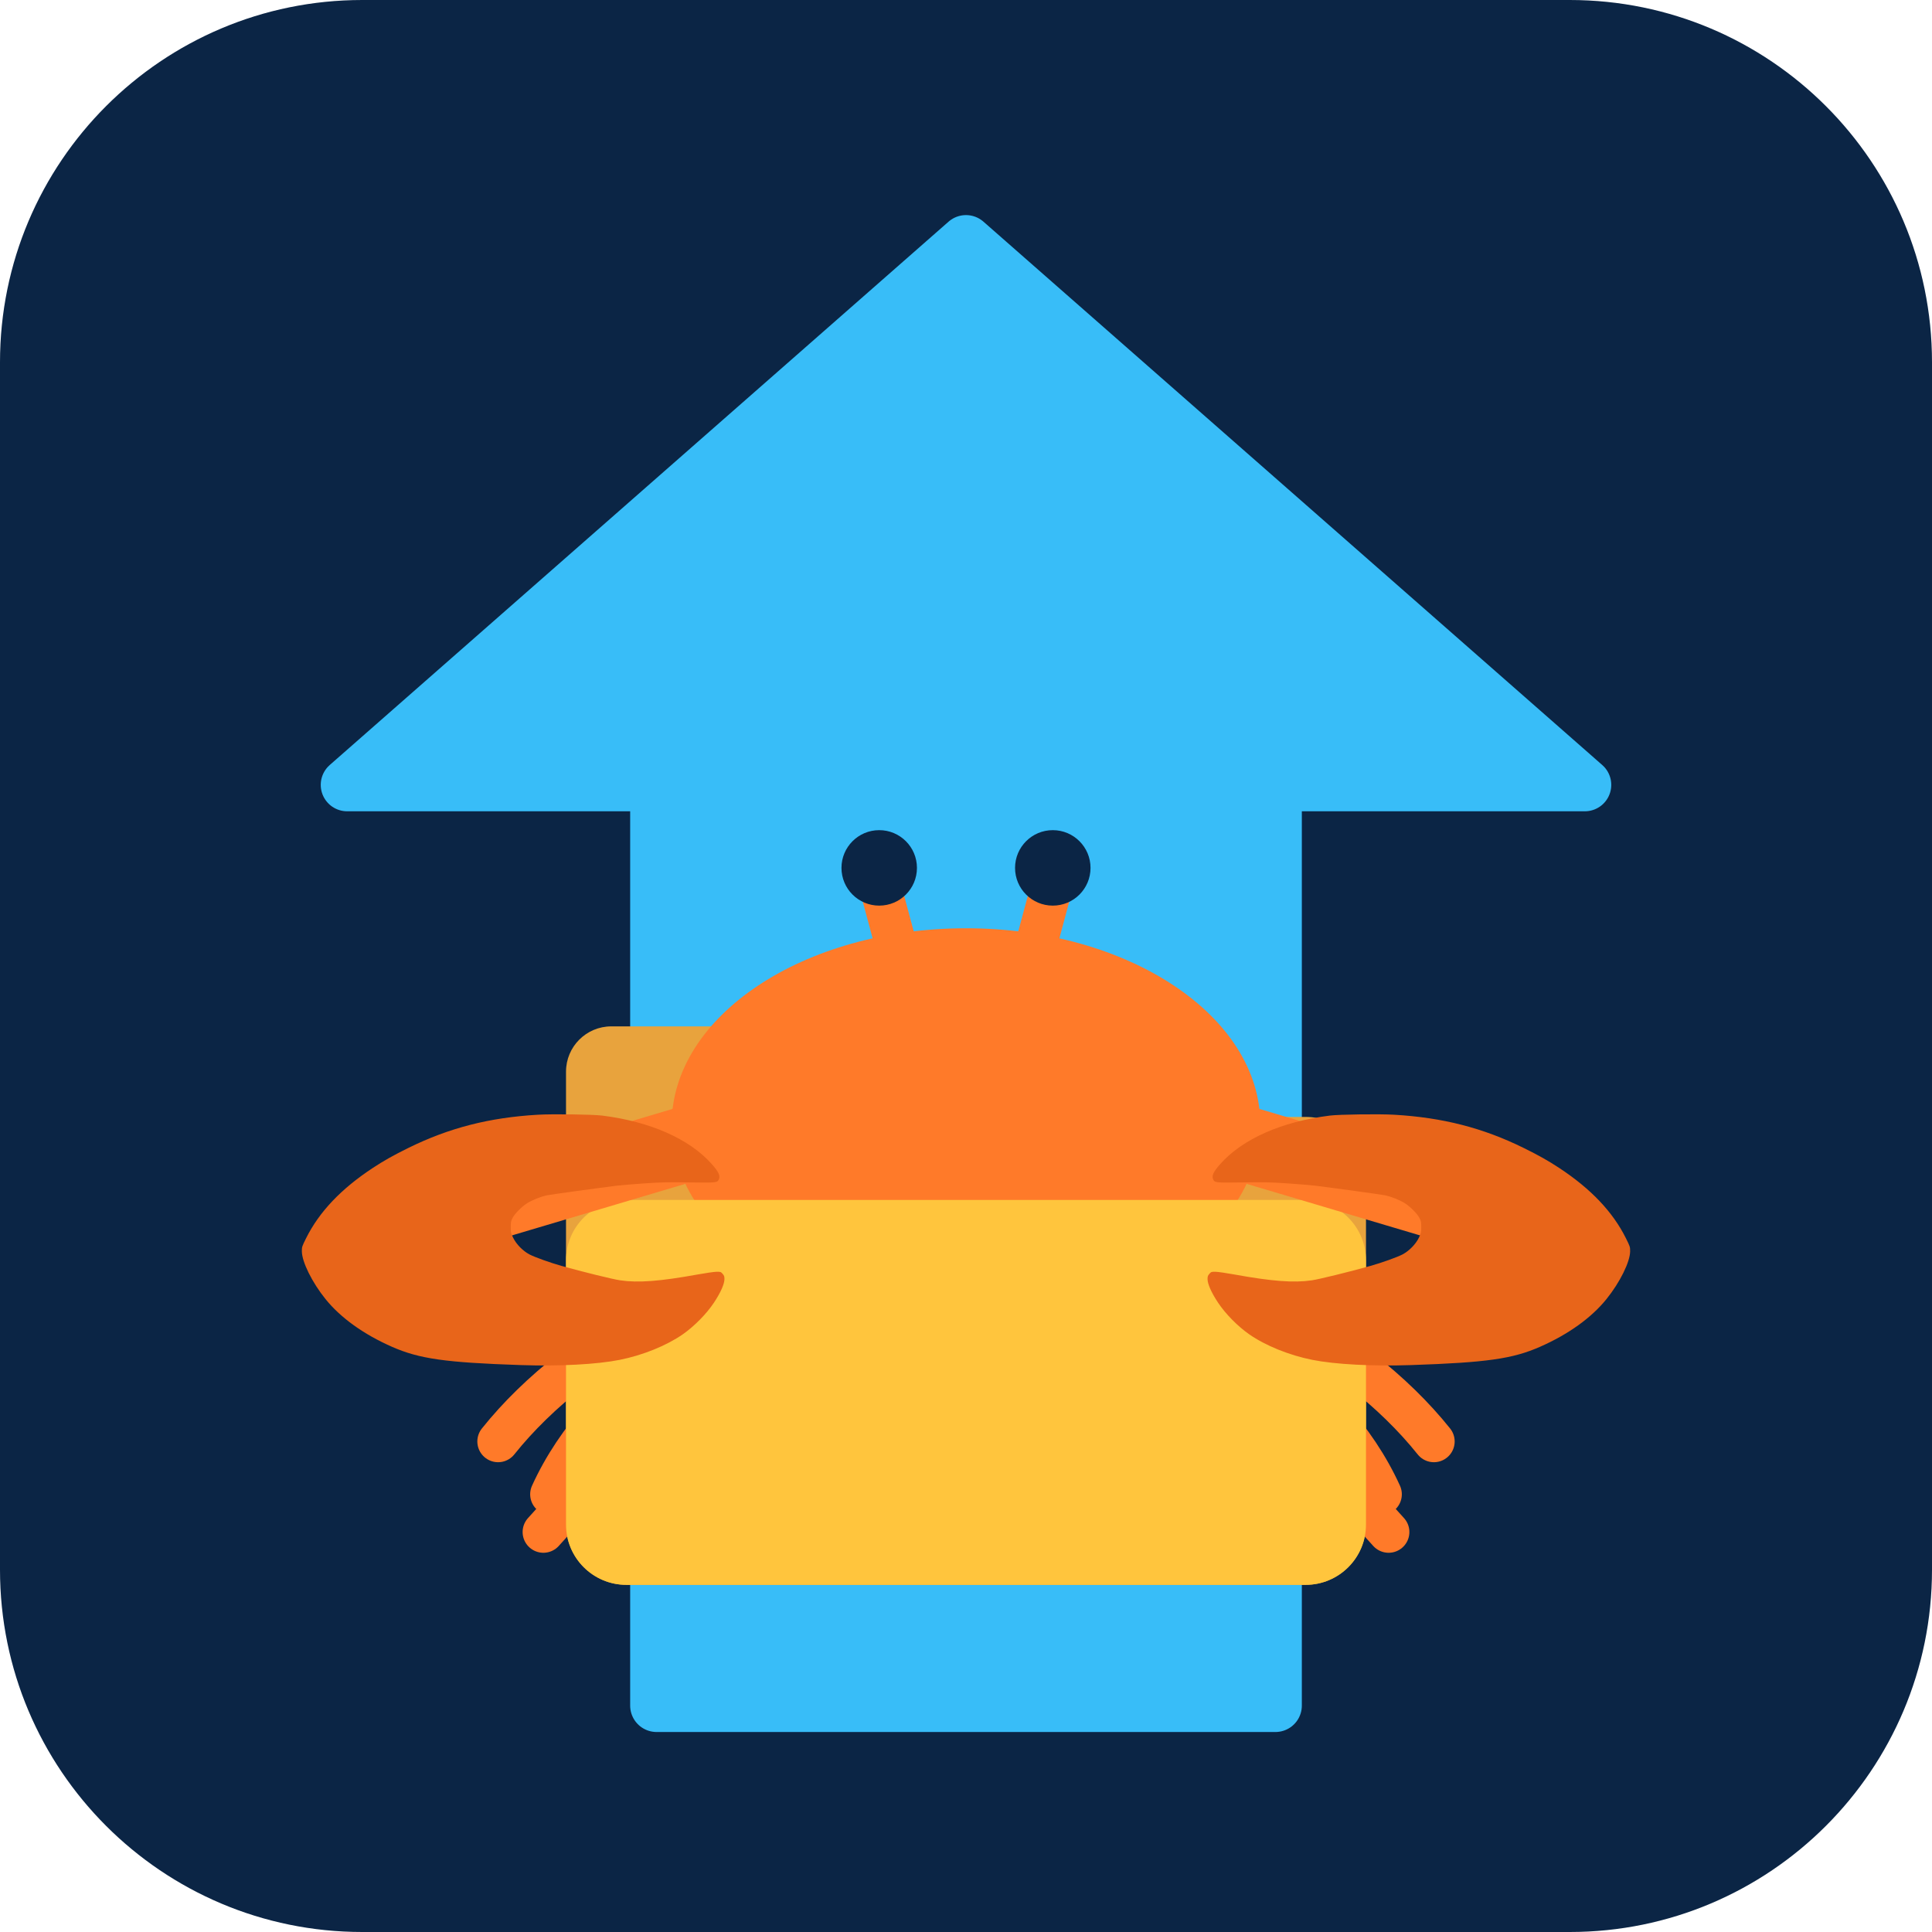
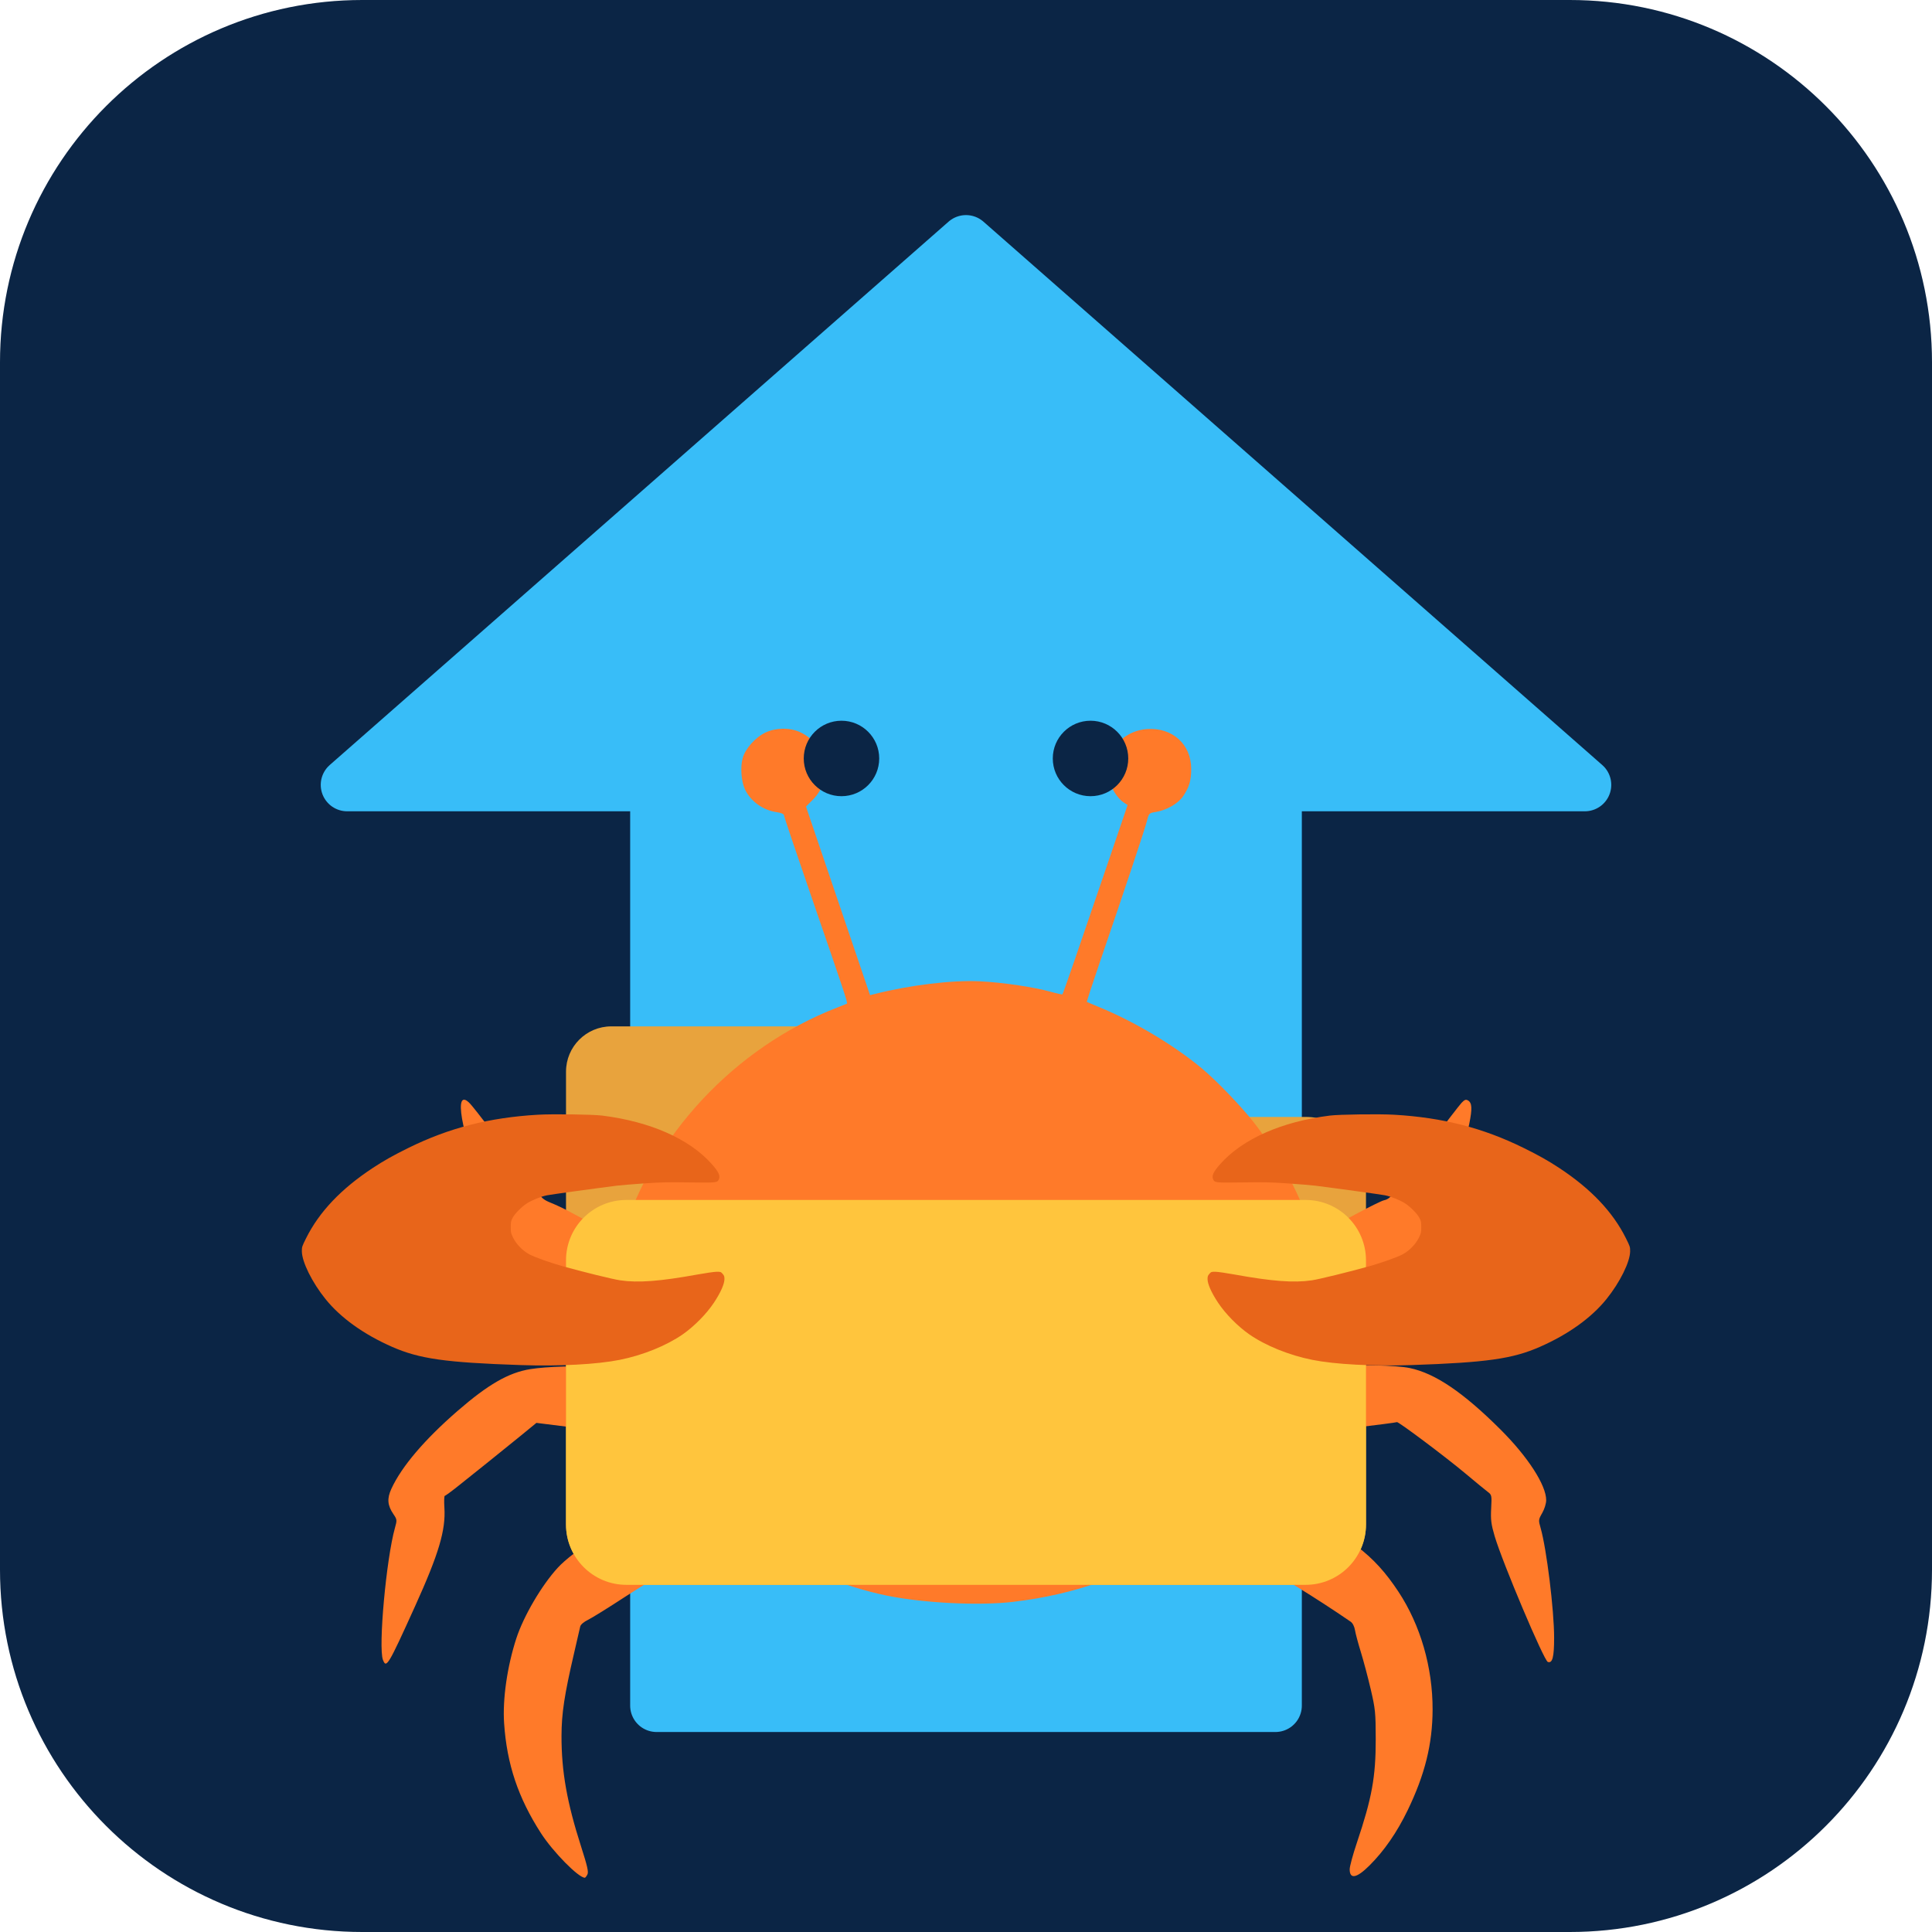
<svg xmlns="http://www.w3.org/2000/svg" viewBox="0 0 512 512" width="512" height="512">
  <rect x="0" y="0" width="512" height="512" rx="96" fill="#0B2545" />
  <path d="M256 64 L420 208 H338 V452 H174 V208 H92 Z" fill="#38BDF8" stroke="#38BDF8" stroke-width="14" stroke-linejoin="round" />
  <rect x="150" y="272" width="92" height="40" rx="12" fill="#E8A33D" />
  <rect x="150" y="296" width="212" height="124" rx="16" fill="#E8A33D" />
-   <ellipse cx="256" cy="298" rx="78" ry="52" fill="#FF7A29" />
-   <g stroke="#FF7A29" stroke-width="11" stroke-linecap="round">
-     <line x1="240" y1="260" x2="233" y2="234" />
-     <line x1="272" y1="260" x2="279" y2="234" />
-   </g>
-   <g stroke="#FF7A29" stroke-width="11" stroke-linecap="round" fill="none">
-     <path d="M 178 346 Q 148 362 132 382" />
-     <path d="M 182 356 Q 156 374 146 396" />
-     <path d="M 186 364 Q 160 388 144 406" />
-     <path d="M 334 346 Q 364 362 380 382" />
-     <path d="M 330 356 Q 356 374 366 396" />
-     <path d="M 326 364 Q 352 388 368 406" />
+   <g fill="#FF7A29" transform="translate(41.0,136.0) scale(0.42)">
+     <path d="M 385.462 138.366 C 379.171 141.295, 372.670 148.536, 371.011 154.462 C 369.417 160.155, 370.091 169.384, 372.461 174.320 C 376.090 181.881, 383.914 187.478, 392.497 188.655 C 395.017 189, 397 189.805, 397 190.484 C 397 191.150, 405.365 215.951, 415.588 245.598 C 434.707 301.039, 437.365 309.029, 436.818 309.430 C 436.643 309.559, 433.800 310.711, 430.500 311.990 C 366.087 336.965, 313.856 392.911, 294.429 457.738 C 294.363 457.959, 275.367 448.061, 261.500 440.580 C 258.200 438.800, 253.025 436.357, 250 435.151 C 245.755 433.460, 243.998 432.083, 242.301 429.120 C 241.091 427.007, 235.910 419.929, 230.788 413.390 C 225.666 406.850, 217.024 395.650, 211.582 388.500 C 206.141 381.350, 200.550 374.262, 199.158 372.750 C 187.944 360.570, 193.332 391.879, 208.494 427 C 218.707 450.657, 225.407 461.394, 234.912 469.332 C 241.183 474.570, 272.891 490.027, 288.250 495.333 C 289.587 495.794, 290.002 497.066, 290.008 500.719 C 290.018 507.229, 291.548 516.507, 294.639 528.802 C 296.064 534.468, 297.065 539.223, 296.865 539.368 C 296.664 539.514, 290.200 539.240, 282.500 538.760 C 267.511 537.825, 247.349 538.411, 236.975 540.081 C 223.284 542.286, 210.353 549.727, 191 566.536 C 170.154 584.642, 155.713 601.648, 149.314 615.626 C 146.491 621.792, 146.838 626.009, 150.628 631.594 C 152.941 635.002, 152.972 635.294, 151.567 640.310 C 146.085 659.878, 141.017 715.653, 144.006 723.516 C 146.141 729.131, 147.301 727.193, 164.362 689.500 C 179.264 656.580, 183.691 641.674, 182.781 627.495 C 182.517 623.373, 182.638 620, 183.050 620 C 183.462 620, 187.584 616.962, 192.210 613.250 C 196.836 609.538, 205.319 602.753, 211.060 598.173 C 216.802 593.593, 225.853 586.280, 231.173 581.921 L 240.846 573.997 264.460 576.953 C 277.448 578.580, 294.618 580.466, 302.614 581.145 L 317.154 582.381 318.971 585.940 C 321.545 590.982, 331.523 604.808, 335.779 609.232 C 337.754 611.284, 339.174 613.113, 338.935 613.297 C 338.696 613.480, 330.721 617.537, 321.214 622.311 C 290.891 637.538, 263.891 654.938, 254.255 665.464 C 244.108 676.547, 232.734 695.965, 228.167 710 C 222.413 727.684, 219.444 748.299, 220.461 763.500 C 222.189 789.296, 229.299 810.516, 243.704 832.870 C 251.337 844.713, 267.380 861, 271.415 861 C 271.698 861, 272.411 860.101, 272.999 859.002 C 273.849 857.413, 273.043 853.808, 269.059 841.390 C 260.102 813.468, 256.639 793.916, 256.682 771.500 C 256.710 757.347, 258.484 745.638, 264.564 719.500 C 266.483 711.250, 268.250 703.585, 268.491 702.466 C 268.750 701.266, 270.793 699.527, 273.476 698.224 C 275.977 697.009, 286.612 690.397, 297.110 683.531 C 307.608 676.665, 321.891 668.157, 328.849 664.625 C 335.807 661.092, 348.047 654.887, 356.049 650.836 L 370.598 643.470 379.549 649.271 C 402.879 664.390, 434.871 677.472, 462.071 683.014 C 485.105 687.709, 520.167 689.441, 541.500 686.939 C 580.997 682.306, 615.172 670.020, 646.363 649.237 C 653.342 644.587, 657.666 642.290, 658.382 642.853 C 659.459 643.700, 664.647 646.473, 690.500 660.017 C 707.751 669.055, 732.751 684.426, 754.613 699.436 C 755.874 700.302, 756.977 702.452, 757.347 704.767 C 757.688 706.902, 759.348 713.115, 761.036 718.574 C 762.723 724.033, 765.524 734.575, 767.259 742 C 770.174 754.474, 770.416 756.868, 770.437 773.500 C 770.468 797.352, 768.037 810.718, 758.530 838.958 C 756.039 846.360, 754 853.871, 754 855.649 C 754 862.151, 758.426 861.308, 766.492 853.268 C 775.798 843.991, 783.798 832.427, 790.542 818.500 C 801.458 795.959, 806.241 776.706, 806.317 755 C 806.410 728.313, 798.661 701.559, 784.733 680.478 C 769.184 656.944, 754.138 645.561, 709.250 623.375 C 697.563 617.599, 688 612.695, 688 612.478 C 688 612.261, 691.188 608.128, 695.084 603.292 C 698.980 598.456, 703.811 591.740, 705.820 588.367 L 709.472 582.233 716.986 581.575 C 728.627 580.554, 783.374 573.959, 783.809 573.525 C 784.439 572.894, 814.562 595.480, 827 605.909 C 833.325 611.212, 839.675 616.433, 841.111 617.510 C 843.640 619.407, 843.708 619.736, 843.277 627.984 C 842.904 635.124, 843.260 637.951, 845.480 645.484 C 850.341 661.983, 876.568 724.023, 879.028 724.843 C 881.959 725.820, 883 721.812, 882.999 709.559 C 882.997 692.105, 878.237 653.429, 874.481 640.350 C 873.048 635.358, 873.079 635.066, 875.489 630.850 C 876.900 628.381, 877.981 624.891, 877.988 622.779 C 878.019 613.305, 866.398 595.344, 849.088 578.109 C 825.583 554.707, 807.960 542.774, 791.930 539.407 C 783.308 537.596, 759.702 537.090, 741.116 538.318 L 728.731 539.136 729.406 536.818 C 732.184 527.283, 735.128 512.017, 735.652 504.435 L 736.277 495.371 741.389 493.577 C 750.732 490.298, 778.394 476.259, 785.763 471.057 C 795.625 464.095, 800.293 457.750, 810.375 437.609 C 819.322 419.734, 826.445 400.196, 829.465 385.248 C 831.385 375.748, 831.211 372.147, 828.761 370.613 C 827.367 369.740, 826.546 370.018, 824.628 372.012 C 822.050 374.691, 787.478 420.457, 782.207 428.169 C 779.868 431.590, 778.145 433.016, 775.758 433.504 C 772.540 434.162, 743.599 449.626, 735.130 455.212 C 732.727 456.797, 730.670 457.960, 730.559 457.797 C 730.449 457.634, 729.815 455.050, 729.152 452.056 C 725.377 435.020, 709.458 404.776, 693.593 384.500 C 685.565 374.240, 669.933 357.989, 660.695 350.300 C 642.913 335.500, 618.065 320.704, 595.500 311.478 C 591.650 309.904, 588.351 308.515, 588.168 308.393 C 587.986 308.270, 591.514 297.444, 596.008 284.335 C 611.695 238.581, 624.748 199.461, 626.032 194.352 C 627.281 189.382, 627.467 189.182, 631.413 188.571 C 638.285 187.508, 645.704 183.296, 648.845 178.675 C 652.770 172.901, 654 168.759, 654 161.318 C 654 145.776, 642.098 135.080, 626.078 136.227 C 609.695 137.399, 598.429 151.934, 601.896 167.426 C 603.194 173.224, 607.404 179.908, 611.414 182.536 L 613.868 184.143 600.526 223.322 C 582.638 275.850, 573.194 303.140, 572.748 303.585 C 572.546 303.788, 569.257 303.076, 565.440 302.003 C 554.660 298.974, 534.798 296.042, 520.500 295.369 C 502.881 294.539, 476.355 297.768, 453.932 303.472 L 451.364 304.126 431.150 244.621 L 410.936 185.116 415.312 180.741 C 428.384 167.669, 424.127 145.822, 407 138.079 C 400.668 135.216, 391.978 135.331, 385.462 138.366" />
  </g>
  <rect x="150" y="318" width="212" height="102" rx="16" fill="#FFC53D" />
-   <line x1="186" y1="302" x2="112" y2="324" stroke="#FF7A29" stroke-width="20" stroke-linecap="round" />
-   <line x1="326" y1="302" x2="400" y2="324" stroke="#FF7A29" stroke-width="20" stroke-linecap="round" />
  <g fill="#E8651A" transform="translate(48.0,242.4) scale(0.1688)">
    <path d="M 560 314.076 C 483.768 318.510, 420.715 334.684, 356.694 366.225 C 333.385 377.708, 318.172 386.270, 301 397.568 C 251.168 430.355, 216.846 466.498, 196.195 507.934 C 189.792 520.783, 189.502 521.676, 189.552 528.434 C 189.676 545.154, 205.550 577.232, 226.700 603.500 C 250.292 632.801, 286.518 658.814, 331 678.393 C 373.978 697.310, 414.908 703.127, 533 707.103 C 593.897 709.153, 652.607 706.060, 688.500 698.910 C 724.745 691.690, 761.992 676.622, 787.500 658.859 C 805.650 646.221, 825.001 626.545, 836.697 608.837 C 847.111 593.069, 853 579.766, 853 572.009 C 853 567.919, 852.479 566.449, 850.077 563.766 C 847.288 560.649, 846.843 560.506, 840.327 560.629 C 836.572 560.700, 823.375 562.600, 811 564.851 C 751.886 575.603, 717.535 578.203, 689.358 574.057 C 677.568 572.323, 629.875 560.604, 597.352 551.451 C 579.354 546.386, 555.134 537.705, 546.841 533.347 C 536.604 527.968, 526.364 517.539, 521.342 507.378 C 517.738 500.085, 517.501 499.044, 517.509 490.552 C 517.517 482.525, 517.845 480.878, 520.400 476.006 C 523.819 469.485, 534.127 458.985, 542.500 453.493 C 550.506 448.242, 564.664 442.519, 574.500 440.559 C 581.318 439.200, 648.028 429.995, 683.500 425.519 C 689.550 424.755, 708.675 423.150, 726 421.951 C 753.305 420.062, 762.816 419.845, 797.420 420.324 C 840.024 420.913, 841.440 420.783, 843.970 416.055 C 847.006 410.383, 844.180 404.018, 833.067 391.500 C 798.020 352.020, 736.577 324.849, 661 315.409 C 645.952 313.529, 583.554 312.706, 560 314.076" />
  </g>
  <g fill="#E8651A" transform="translate(512,0) scale(-1,1) translate(48.0,242.4) scale(0.1688)">
    <path d="M 560 314.076 C 483.768 318.510, 420.715 334.684, 356.694 366.225 C 333.385 377.708, 318.172 386.270, 301 397.568 C 251.168 430.355, 216.846 466.498, 196.195 507.934 C 189.792 520.783, 189.502 521.676, 189.552 528.434 C 189.676 545.154, 205.550 577.232, 226.700 603.500 C 250.292 632.801, 286.518 658.814, 331 678.393 C 373.978 697.310, 414.908 703.127, 533 707.103 C 593.897 709.153, 652.607 706.060, 688.500 698.910 C 724.745 691.690, 761.992 676.622, 787.500 658.859 C 805.650 646.221, 825.001 626.545, 836.697 608.837 C 847.111 593.069, 853 579.766, 853 572.009 C 853 567.919, 852.479 566.449, 850.077 563.766 C 847.288 560.649, 846.843 560.506, 840.327 560.629 C 836.572 560.700, 823.375 562.600, 811 564.851 C 751.886 575.603, 717.535 578.203, 689.358 574.057 C 677.568 572.323, 629.875 560.604, 597.352 551.451 C 579.354 546.386, 555.134 537.705, 546.841 533.347 C 536.604 527.968, 526.364 517.539, 521.342 507.378 C 517.738 500.085, 517.501 499.044, 517.509 490.552 C 517.517 482.525, 517.845 480.878, 520.400 476.006 C 523.819 469.485, 534.127 458.985, 542.500 453.493 C 550.506 448.242, 564.664 442.519, 574.500 440.559 C 581.318 439.200, 648.028 429.995, 683.500 425.519 C 689.550 424.755, 708.675 423.150, 726 421.951 C 753.305 420.062, 762.816 419.845, 797.420 420.324 C 840.024 420.913, 841.440 420.783, 843.970 416.055 C 847.006 410.383, 844.180 404.018, 833.067 391.500 C 798.020 352.020, 736.577 324.849, 661 315.409 C 645.952 313.529, 583.554 312.706, 560 314.076" />
  </g>
-   <circle cx="233" cy="230" r="10" fill="#0B2545" />
-   <circle cx="279" cy="230" r="10" fill="#0B2545" />
+   <circle cx="223" cy="201" r="10" fill="#0B2545" />
+   <circle cx="289" cy="201" r="10" fill="#0B2545" />
</svg>
